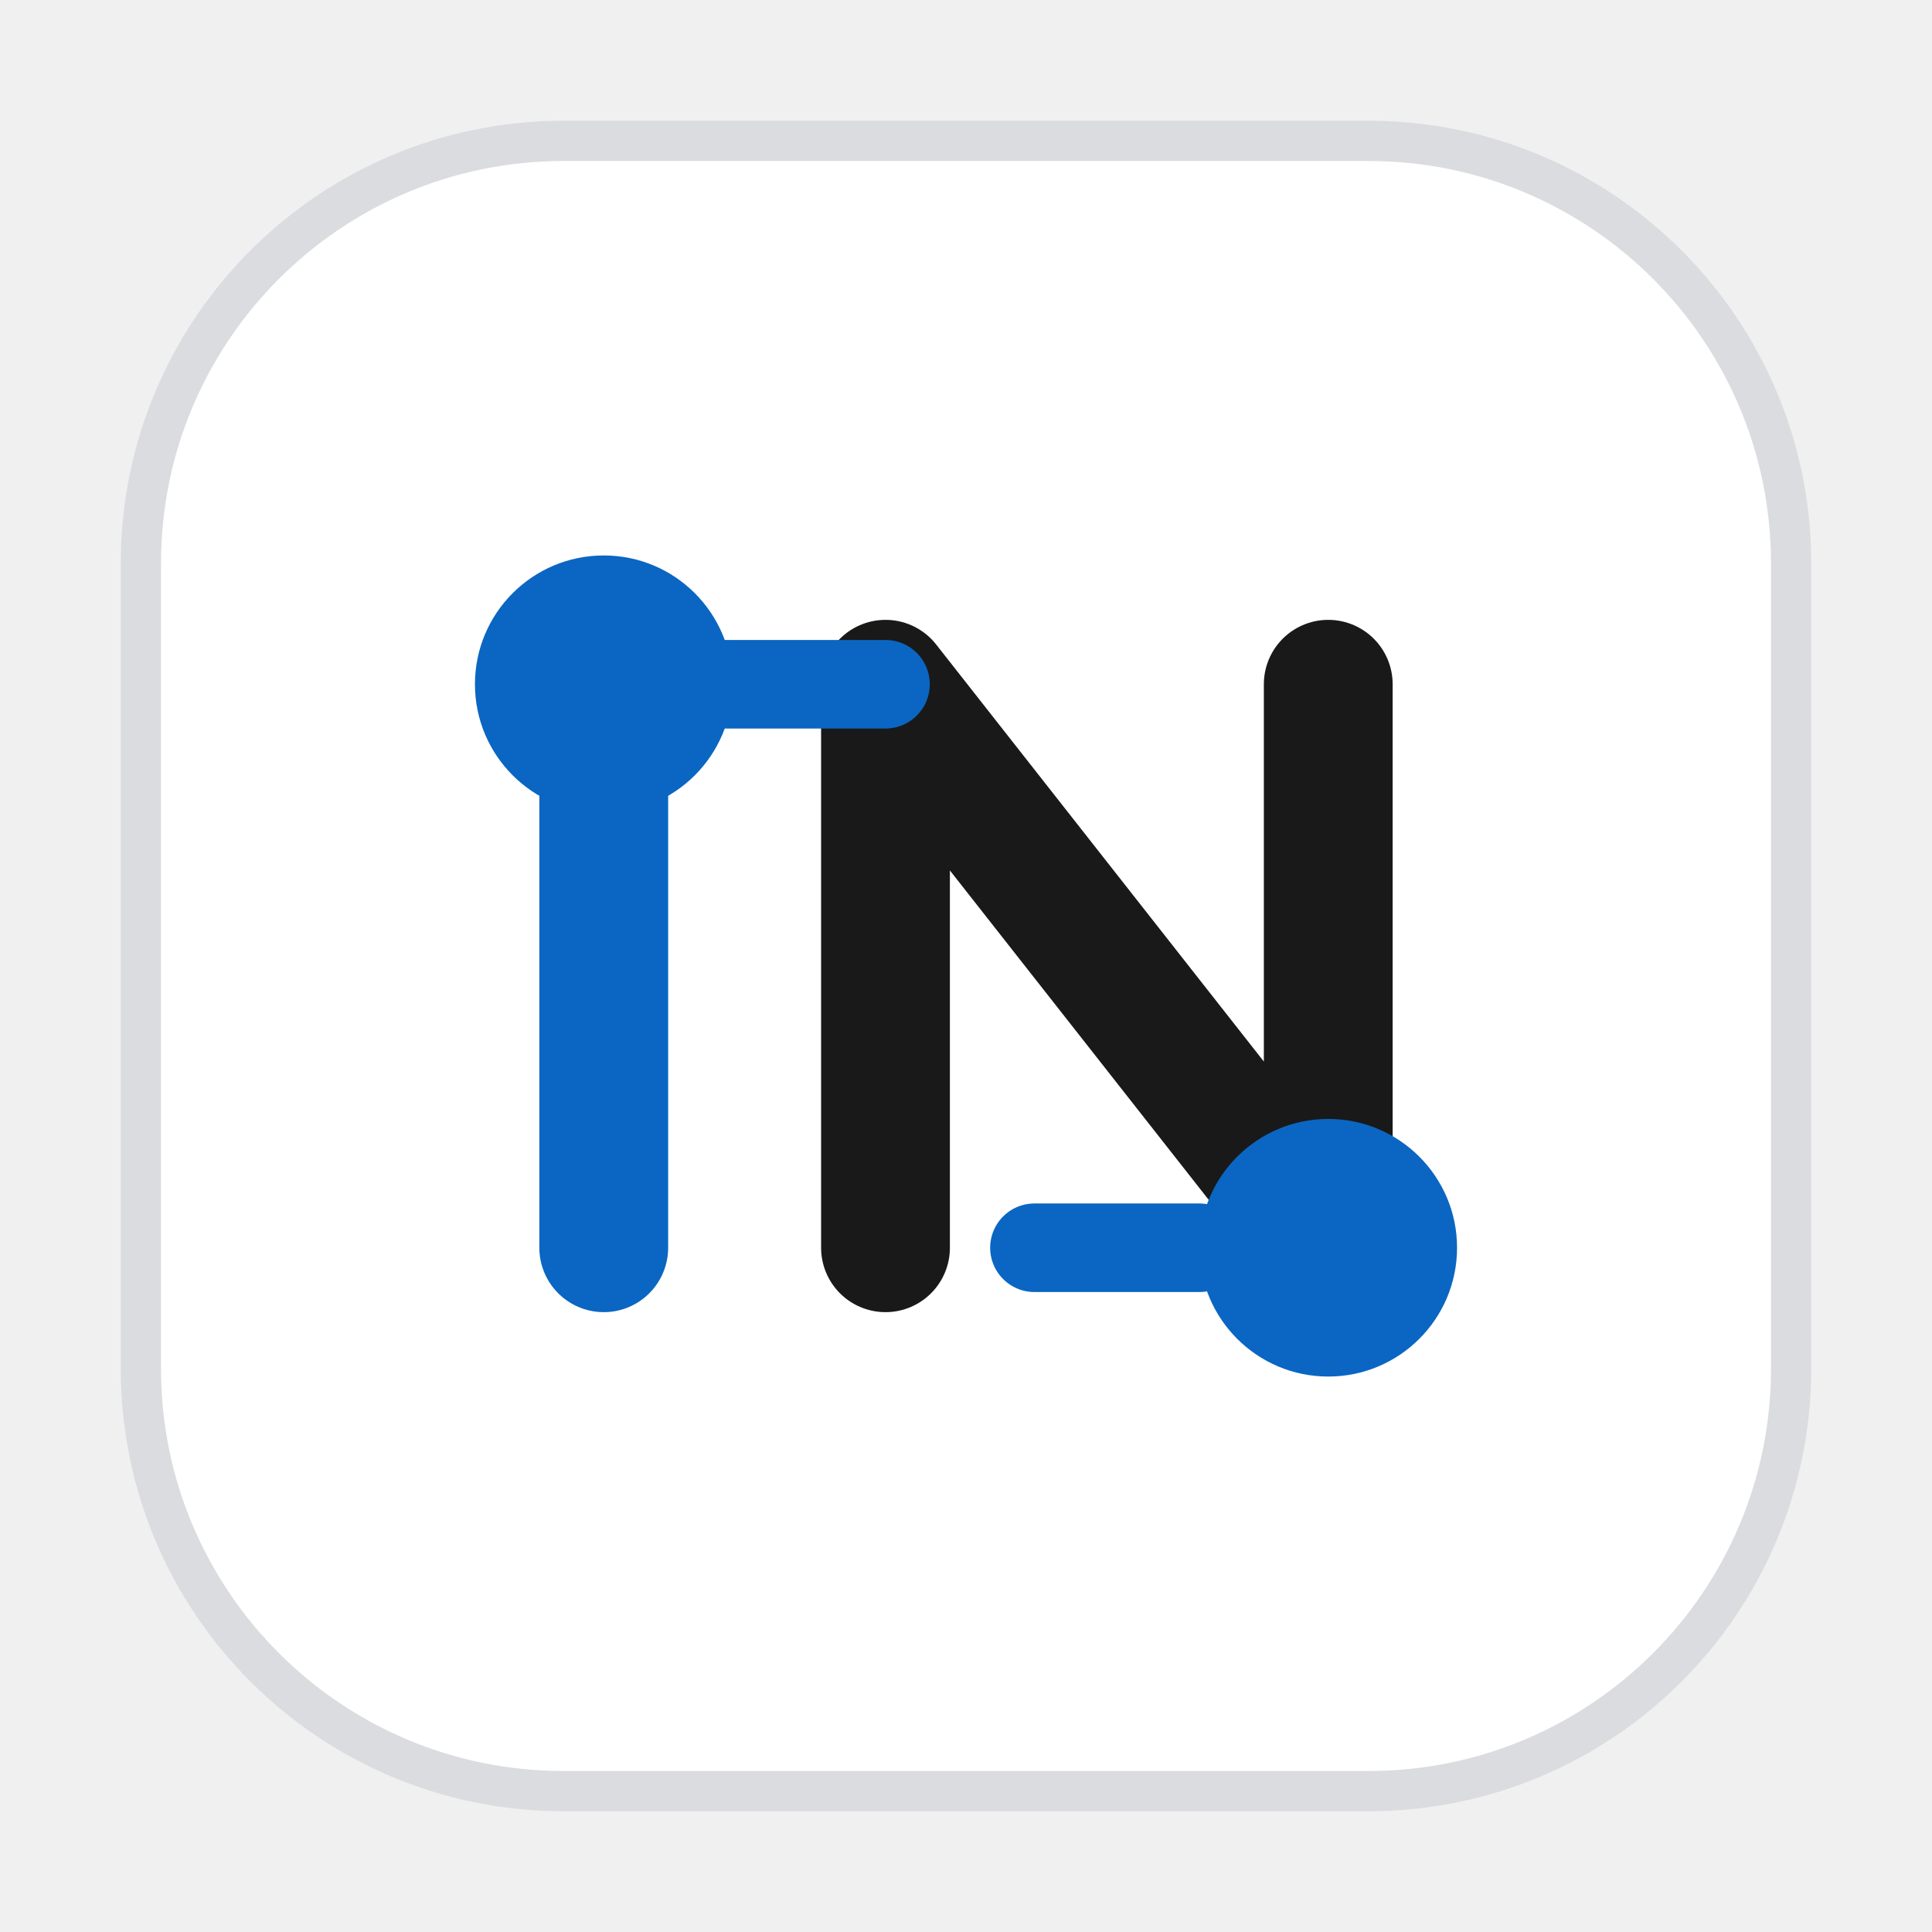
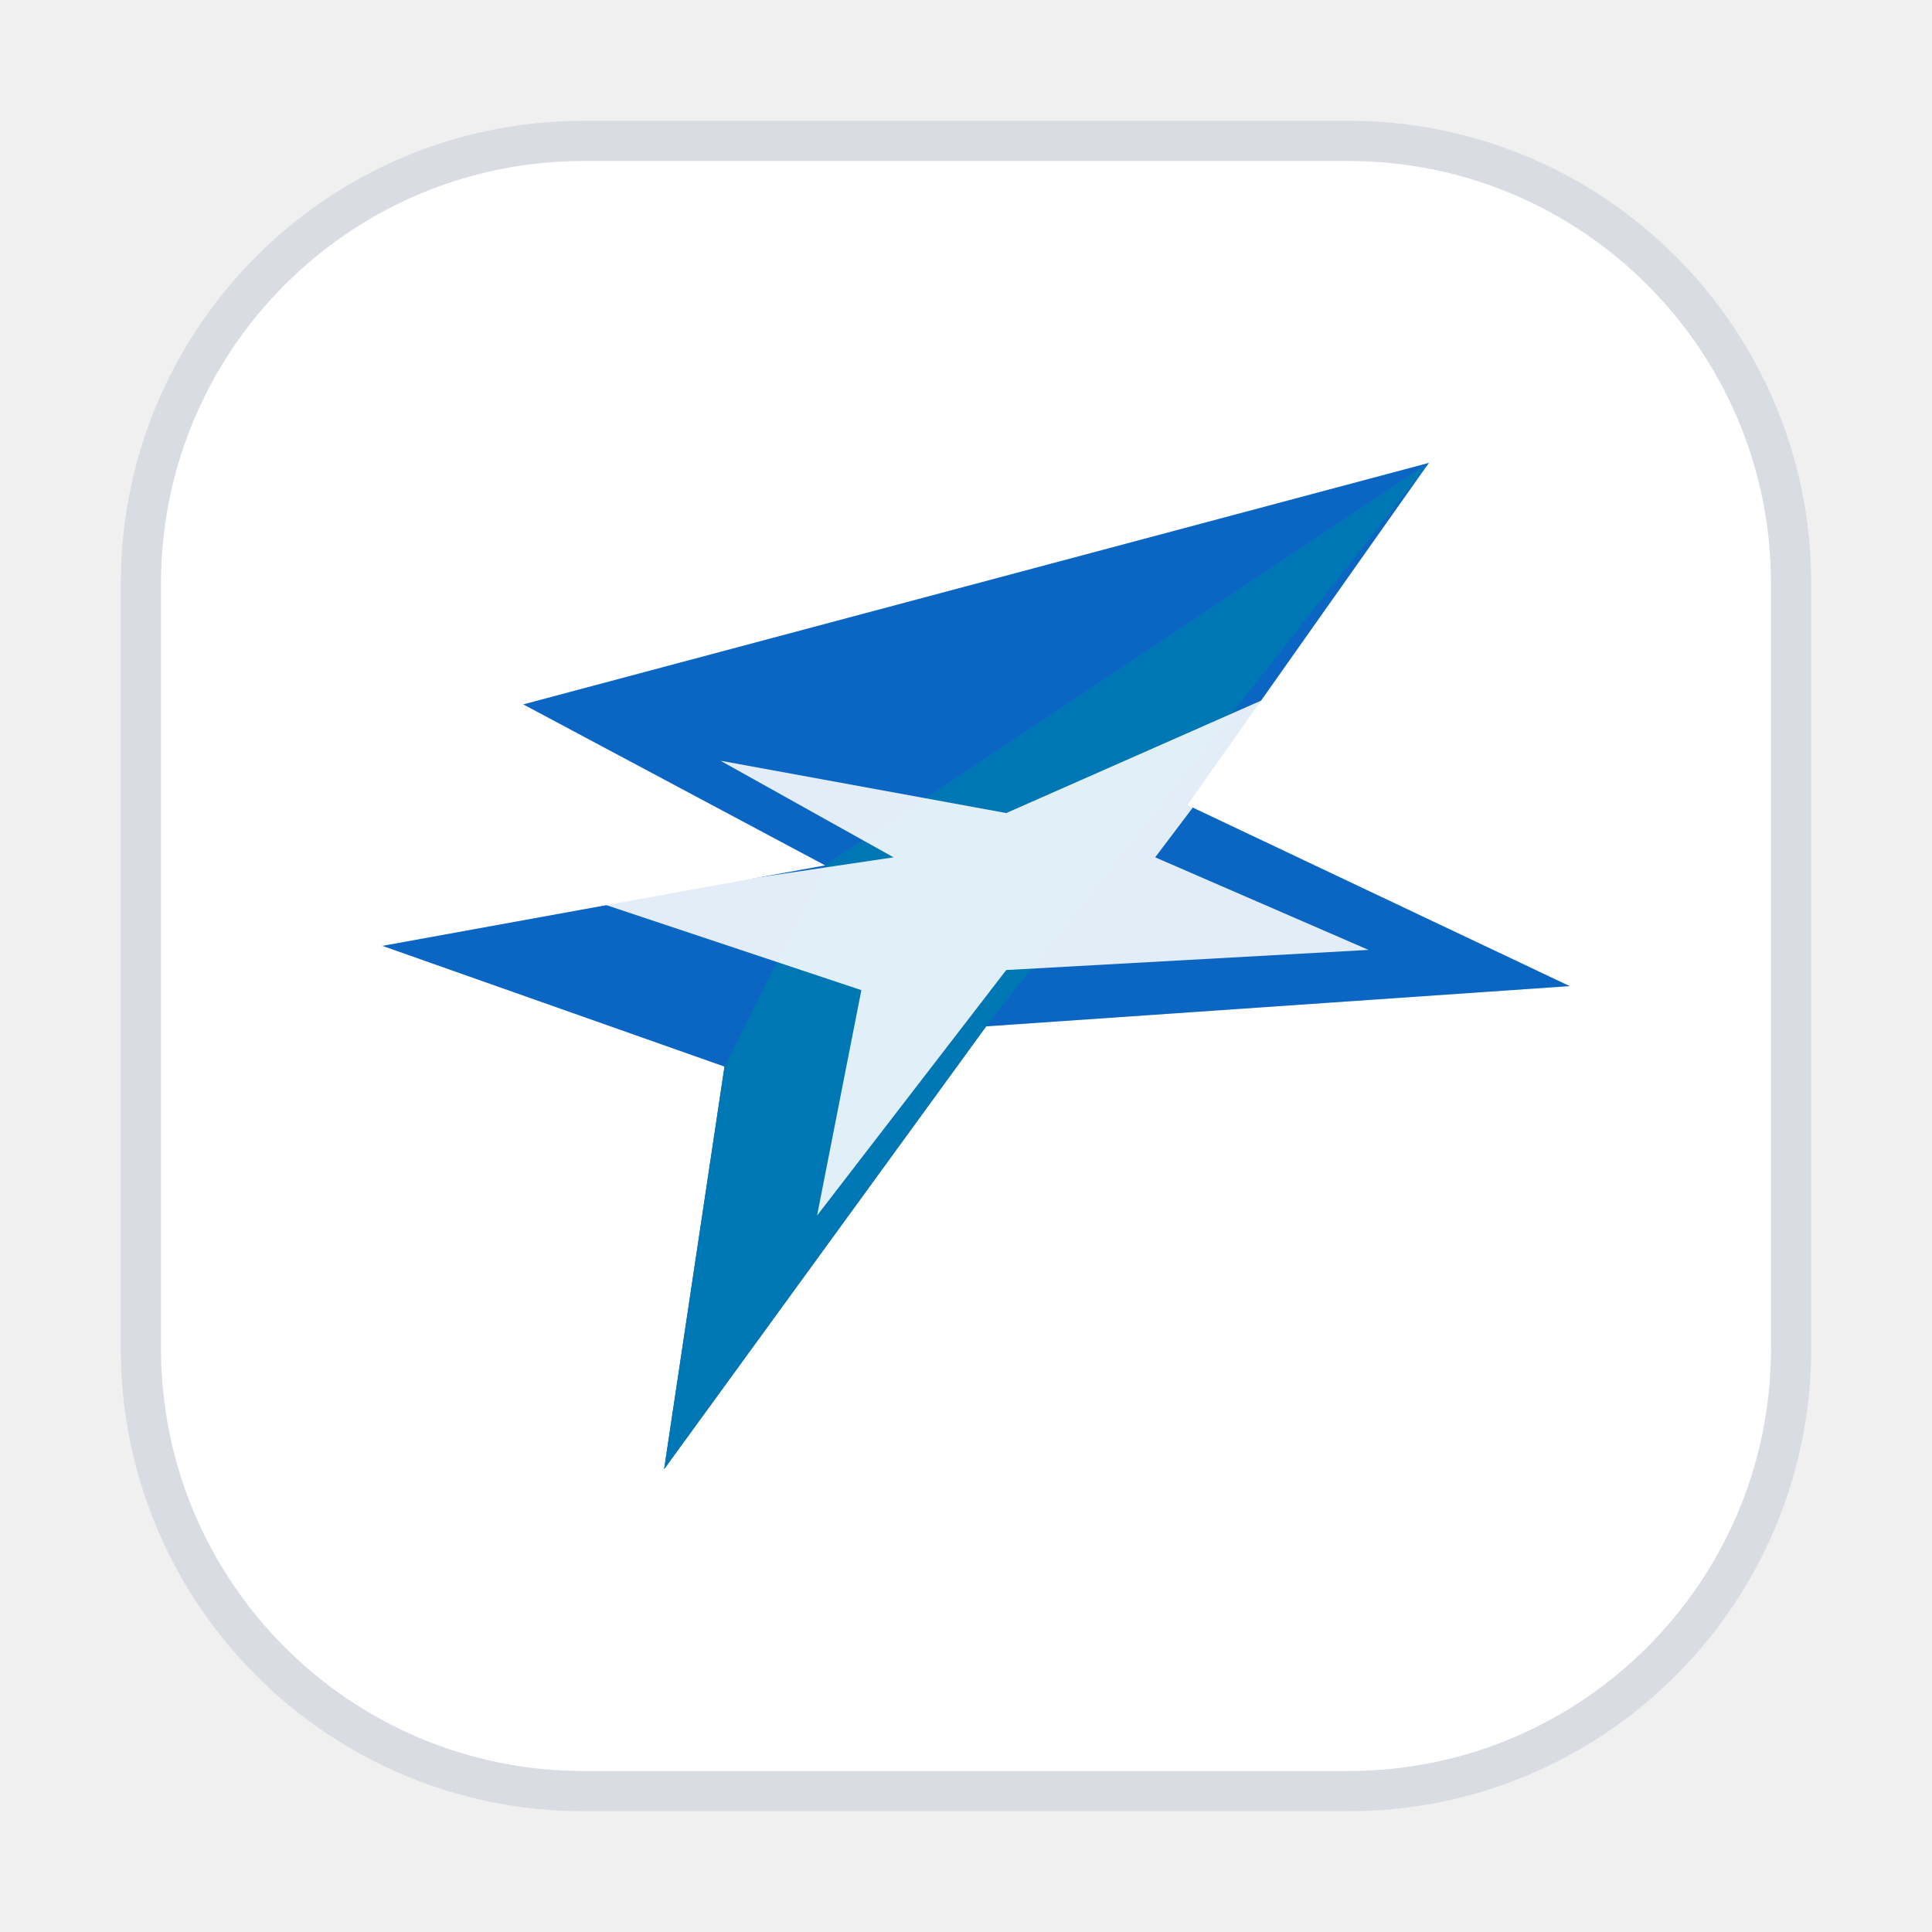
- <svg xmlns="http://www.w3.org/2000/svg" width="48" height="48" viewBox="0 0 48 48" fill="none">
-   <rect x="3.5" y="3.5" width="41" height="41" rx="10.5" fill="#FFFFFF" stroke="#DADCE0" />
-   <path d="M15 31V17" stroke="#0A66C2" stroke-width="3.2" stroke-linecap="round" />
-   <path d="M22 31V17L33 31V17" stroke="#191919" stroke-width="3.2" stroke-linecap="round" stroke-linejoin="round" />
-   <circle cx="15" cy="17" r="3.2" fill="#0A66C2" />
-   <circle cx="33" cy="31" r="3.2" fill="#0A66C2" />
-   <path d="M17.8 17H22" stroke="#0A66C2" stroke-width="2.2" stroke-linecap="round" />
-   <path d="M29.8 31H25.7" stroke="#0A66C2" stroke-width="2.2" stroke-linecap="round" />
+ <svg xmlns="http://www.w3.org/2000/svg" width="48" height="48" viewBox="0 0 48 48" fill="none" role="img" aria-labelledby="title desc">
+   <rect x="3.5" y="3.5" width="41" height="41" rx="11" fill="#FFFFFF" stroke="#D9DDE3" />
+   <path d="M13 17.5L35.5 11.5L29.5 20L39 24.5L24.5 25.5L16.5 36.5L18 26.5L9.5 23.5L20.5 21.5L13 17.5Z" fill="#0A66C2" />
+   <path d="M20.5 21.5L35.5 11.5L24.5 25.5L16.5 36.5L18 26.5L20.5 21.5Z" fill="#0077B5" />
+   <path d="M25 20.2L31.8 17.2L28.7 21.3L34 23.6L25 24.1L20.3 30.2L21.4 24.6L14.8 22.4L22.2 21.3L17.9 18.9L25 20.2Z" fill="#FFFFFF" fill-opacity="0.88" />
</svg>
